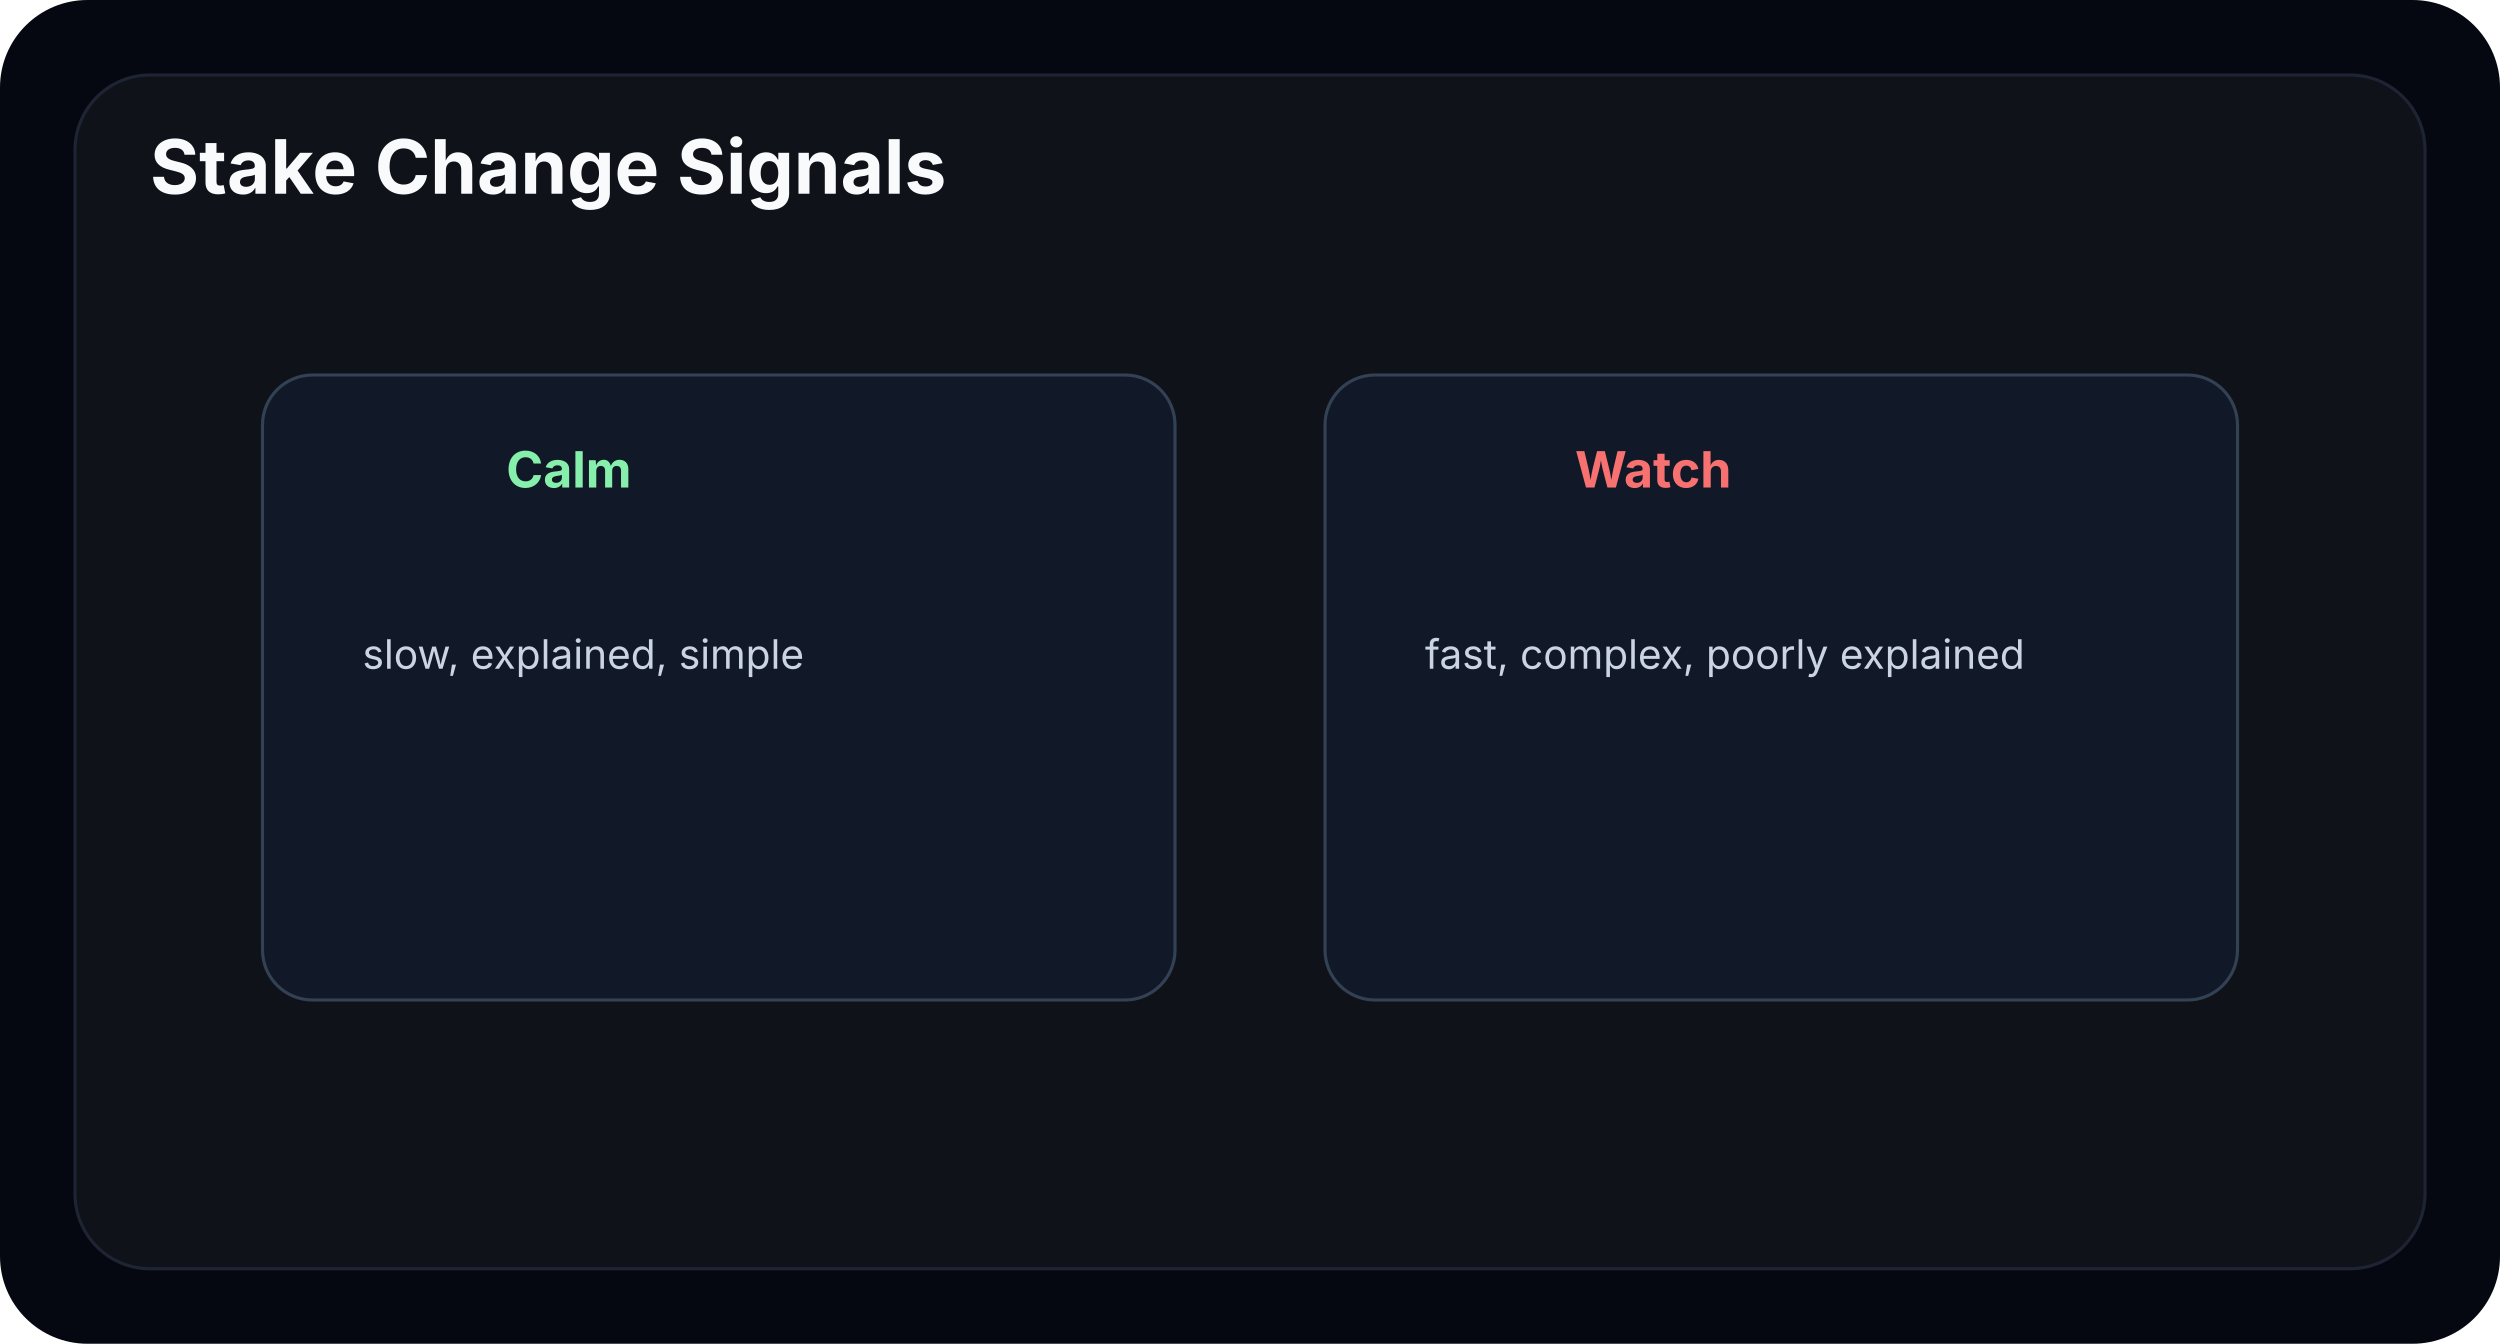
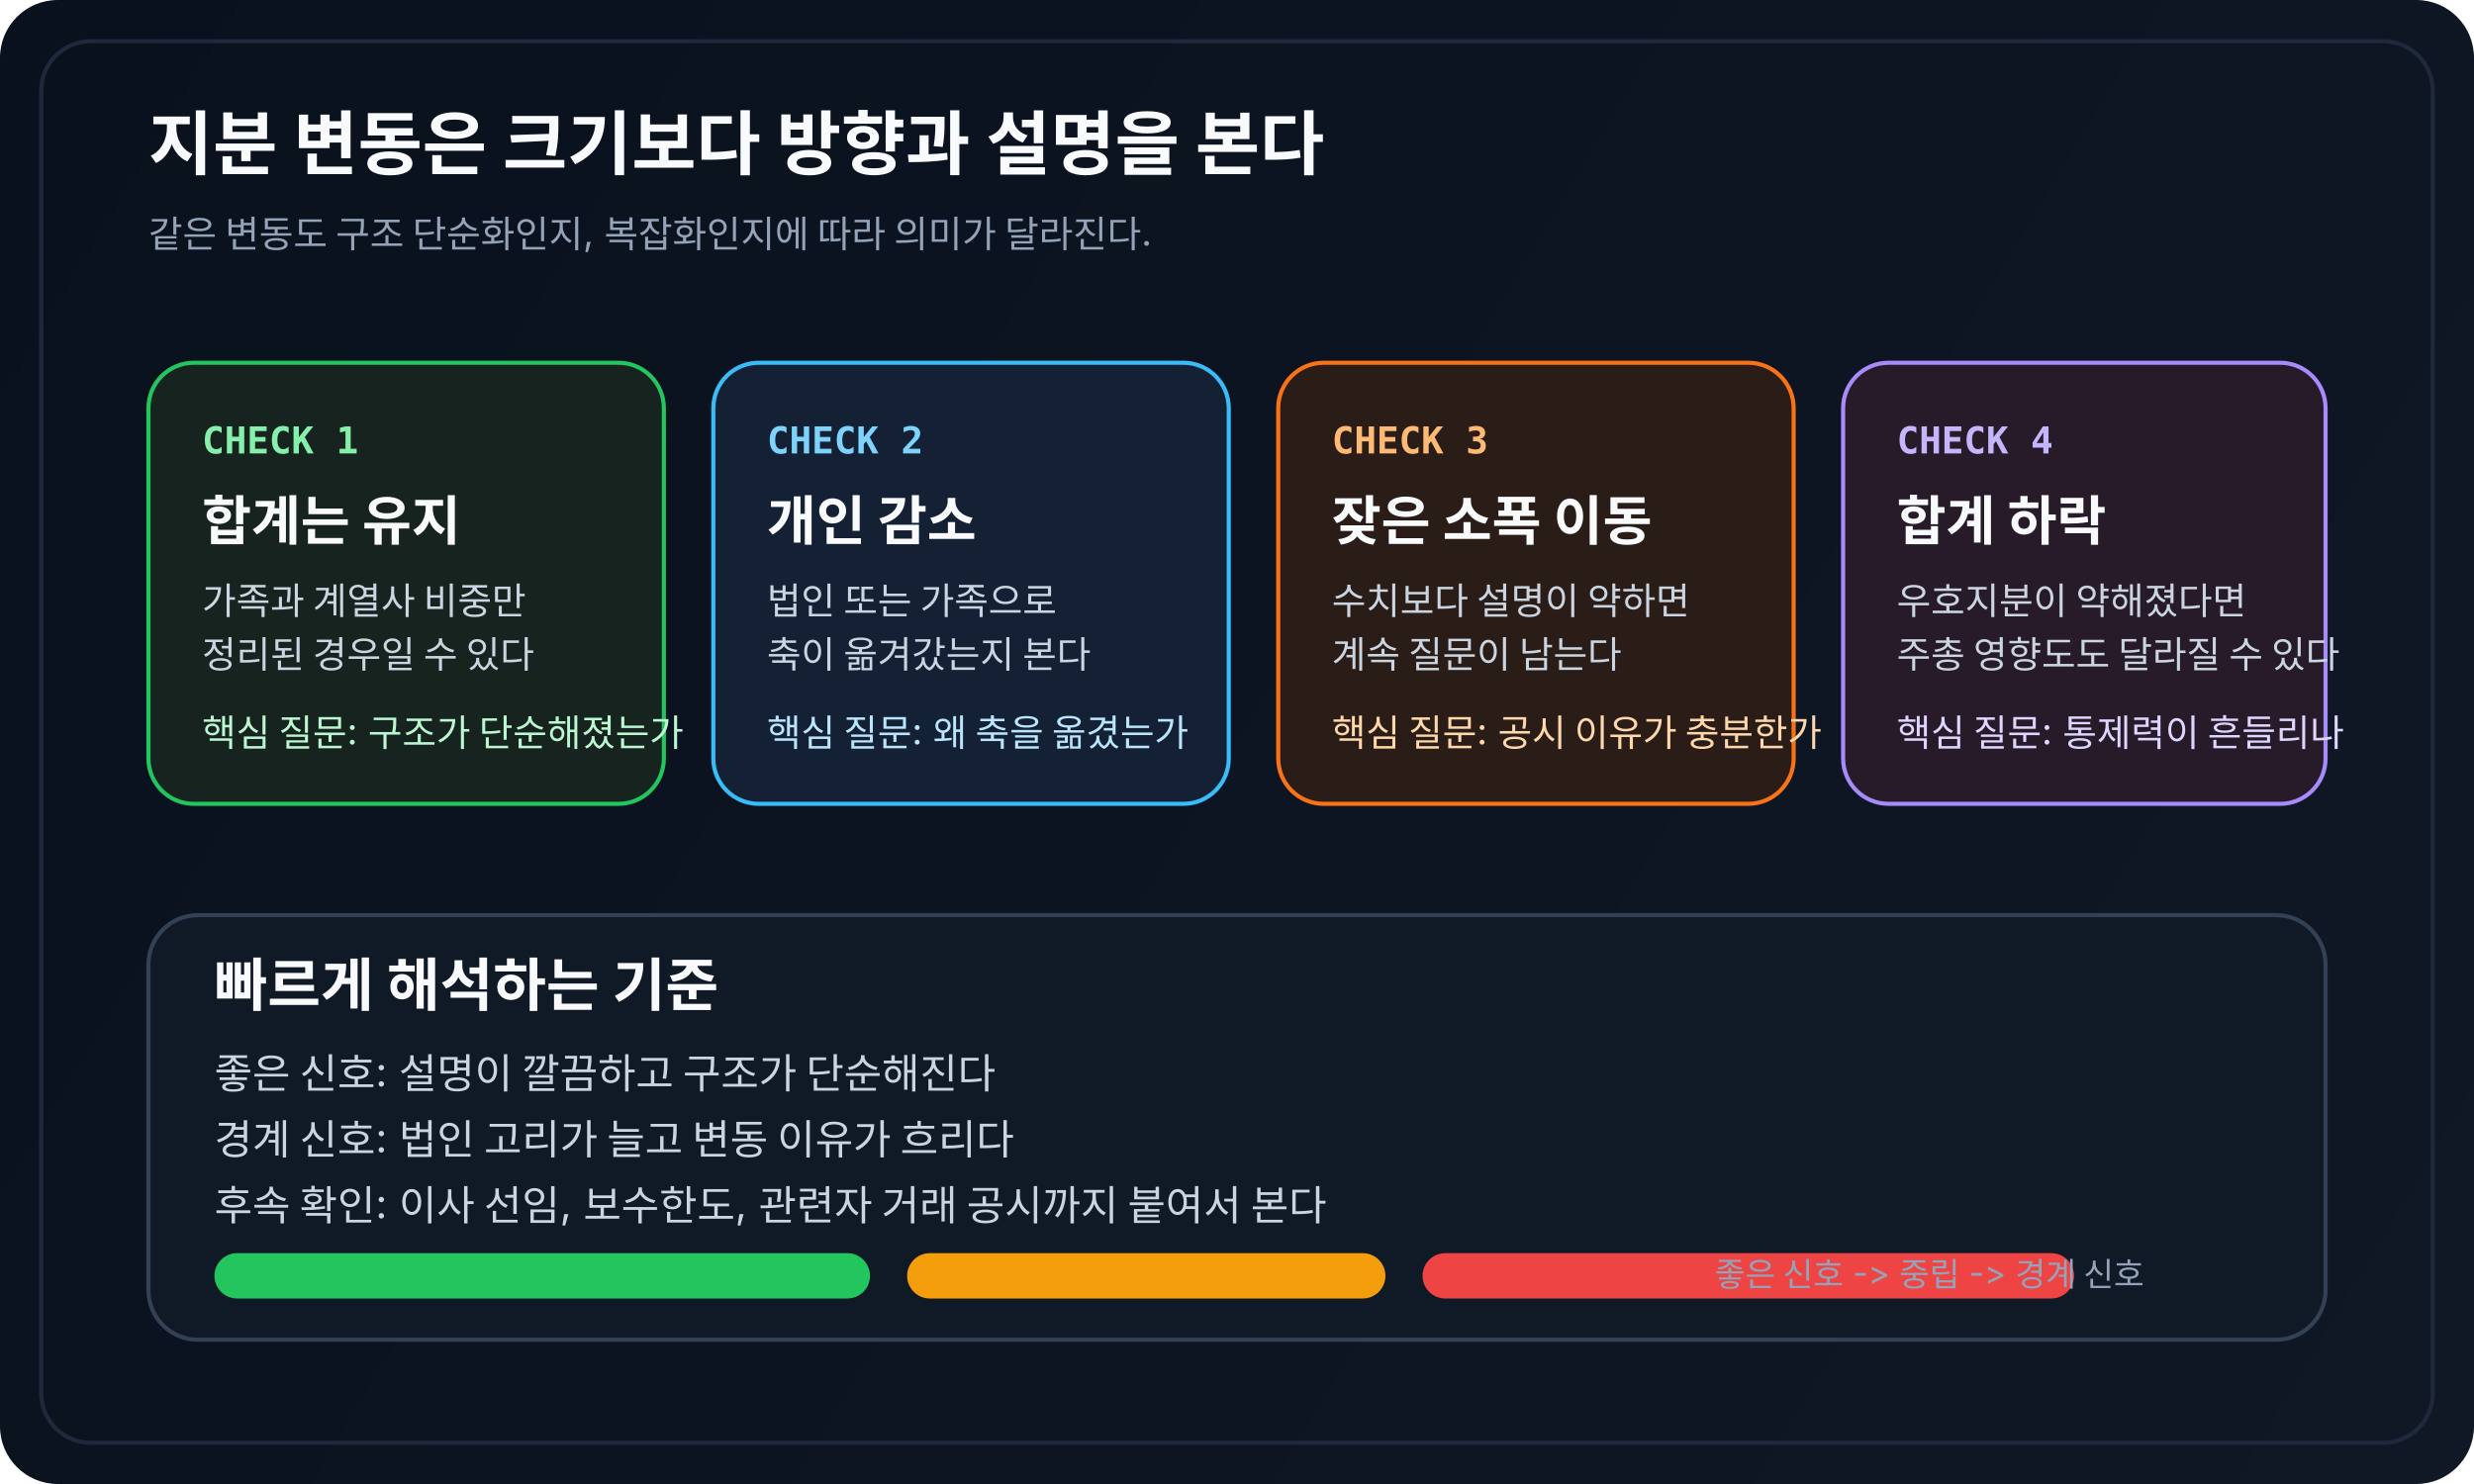
- <svg xmlns="http://www.w3.org/2000/svg" width="800" height="430" viewBox="0 0 800 430" fill="none">
-   <rect width="800" height="430" rx="28" fill="#050811" />
-   <rect x="24" y="24" width="752" height="382" rx="24" fill="#0f1219" stroke="#1e2433" />
-   <text x="48" y="62" fill="#f8fafc" font-size="24" font-family="Inter,system-ui,sans-serif" font-weight="700">Stake Change Signals</text>
-   <rect x="84" y="120" width="292" height="200" rx="16" fill="#111827" stroke="#334155" />
-   <text x="162" y="156" fill="#86efac" font-size="16" font-family="Inter,system-ui,sans-serif" font-weight="700">Calm</text>
-   <text x="116" y="214" fill="#cbd5e1" font-size="13" font-family="Inter,system-ui,sans-serif">slow, explained, simple</text>
-   <rect x="424" y="120" width="292" height="200" rx="16" fill="#111827" stroke="#334155" />
-   <text x="504" y="156" fill="#f87171" font-size="16" font-family="Inter,system-ui,sans-serif" font-weight="700">Watch</text>
-   <text x="456" y="214" fill="#cbd5e1" font-size="13" font-family="Inter,system-ui,sans-serif">fast, complex, poorly explained</text>
+ <svg xmlns="http://www.w3.org/2000/svg" viewBox="0 0 1200 720" fill="none" role="img" aria-labelledby="title desc">
+   <defs>
+     <linearGradient id="bg022b" x1="0" y1="0" x2="1200" y2="720" gradientUnits="userSpaceOnUse">
+       <stop offset="0%" stop-color="#09111d" />
+       <stop offset="100%" stop-color="#101826" />
+     </linearGradient>
+   </defs>
+   <rect width="1200" height="720" rx="28" fill="url(#bg022b)" />
+   <rect x="20" y="20" width="1160" height="680" rx="24" stroke="#1e293b" stroke-width="2" />
+   <text x="72" y="82" fill="#f8fafc" font-family="Pretendard, Inter, sans-serif" font-size="34" font-weight="700">지분 변동은 크기보다 방향과 설명을 본다</text>
+   <text x="72" y="120" fill="#94a3b8" font-family="Pretendard, Inter, sans-serif" font-size="18">같은 변동도 구조 단순화인지, 복잡화인지에 따라 의미가 달라진다.</text>
+   <rect x="72" y="176" width="250" height="214" rx="22" fill="#16231f" stroke="#22c55e" stroke-width="2" />
+   <text x="98" y="220" fill="#86efac" font-family="JetBrains Mono, monospace" font-size="18" font-weight="700">CHECK 1</text>
+   <text x="98" y="262" fill="#f8fafc" font-family="Pretendard, Inter, sans-serif" font-size="26" font-weight="700">합계는 유지</text>
+   <text x="98" y="298" fill="#cbd5e1" font-family="Pretendard, Inter, sans-serif" font-size="18">가족과 계열사 비중만</text>
+   <text x="98" y="324" fill="#cbd5e1" font-family="Pretendard, Inter, sans-serif" font-size="18">정리된 경우일 수 있다</text>
+   <text x="98" y="362" fill="#bbf7d0" font-family="Pretendard, Inter, sans-serif" font-size="18">핵심 질문: 구조가 단순해졌는가</text>
+   <rect x="346" y="176" width="250" height="214" rx="22" fill="#142033" stroke="#38bdf8" stroke-width="2" />
+   <text x="372" y="220" fill="#7dd3fc" font-family="JetBrains Mono, monospace" font-size="18" font-weight="700">CHECK 2</text>
+   <text x="372" y="262" fill="#f8fafc" font-family="Pretendard, Inter, sans-serif" font-size="26" font-weight="700">개인 감소</text>
+   <text x="372" y="298" fill="#cbd5e1" font-family="Pretendard, Inter, sans-serif" font-size="18">법인 또는 가족으로</text>
+   <text x="372" y="324" fill="#cbd5e1" font-family="Pretendard, Inter, sans-serif" font-size="18">축이 옮겨갔는지 본다</text>
+   <text x="372" y="362" fill="#bae6fd" font-family="Pretendard, Inter, sans-serif" font-size="18">핵심 질문: 왜 축을 옮겼는가</text>
+   <rect x="620" y="176" width="250" height="214" rx="22" fill="#2a1d18" stroke="#f97316" stroke-width="2" />
+   <text x="646" y="220" fill="#fdba74" font-family="JetBrains Mono, monospace" font-size="18" font-weight="700">CHECK 3</text>
+   <text x="646" y="262" fill="#f8fafc" font-family="Pretendard, Inter, sans-serif" font-size="26" font-weight="700">잦은 소폭 이동</text>
+   <text x="646" y="298" fill="#cbd5e1" font-family="Pretendard, Inter, sans-serif" font-size="18">수치보다 설명이 약하면</text>
+   <text x="646" y="324" fill="#cbd5e1" font-family="Pretendard, Inter, sans-serif" font-size="18">계속 질문이 남는다</text>
+   <text x="646" y="362" fill="#fed7aa" font-family="Pretendard, Inter, sans-serif" font-size="18">핵심 질문: 공시 이유가 충분한가</text>
+   <rect x="894" y="176" width="234" height="214" rx="22" fill="#271b29" stroke="#a78bfa" stroke-width="2" />
+   <text x="920" y="220" fill="#c4b5fd" font-family="JetBrains Mono, monospace" font-size="18" font-weight="700">CHECK 4</text>
+   <text x="920" y="262" fill="#f8fafc" font-family="Pretendard, Inter, sans-serif" font-size="26" font-weight="700">합계 하락</text>
+   <text x="920" y="298" fill="#cbd5e1" font-family="Pretendard, Inter, sans-serif" font-size="18">우호지분이 약해졌다면</text>
+   <text x="920" y="324" fill="#cbd5e1" font-family="Pretendard, Inter, sans-serif" font-size="18">주총 영향도도 달라질 수 있다</text>
+   <text x="920" y="362" fill="#ddd6fe" font-family="Pretendard, Inter, sans-serif" font-size="18">핵심 질문: 통제력이 흔들리나</text>
+   <rect x="72" y="444" width="1056" height="206" rx="24" fill="#101926" stroke="#334155" stroke-width="2" />
+   <text x="104" y="488" fill="#f8fafc" font-family="Pretendard, Inter, sans-serif" font-size="28" font-weight="700">빠르게 해석하는 기준</text>
+   <text x="104" y="528" fill="#cbd5e1" font-family="Pretendard, Inter, sans-serif" font-size="20">좋은 신호: 설명이 깔끔하고 구조가 단순해진다</text>
+   <text x="104" y="560" fill="#cbd5e1" font-family="Pretendard, Inter, sans-serif" font-size="20">경계 신호: 법인 고리가 늘고 변동 이유가 흐리다</text>
+   <text x="104" y="592" fill="#cbd5e1" font-family="Pretendard, Inter, sans-serif" font-size="20">후속 확인: 이사 선임, 보수한도, 관련자 거래 공시까지 붙여서 본다</text>
+   <rect x="104" y="608" width="318" height="22" rx="11" fill="#22c55e" />
+   <rect x="440" y="608" width="232" height="22" rx="11" fill="#f59e0b" />
+   <rect x="690" y="608" width="316" height="22" rx="11" fill="#ef4444" />
+   <text x="1040" y="624" text-anchor="end" fill="#94a3b8" font-family="Pretendard, Inter, sans-serif" font-size="16">좋은 신호 -&gt; 중립 -&gt; 경계 신호</text>
</svg>
